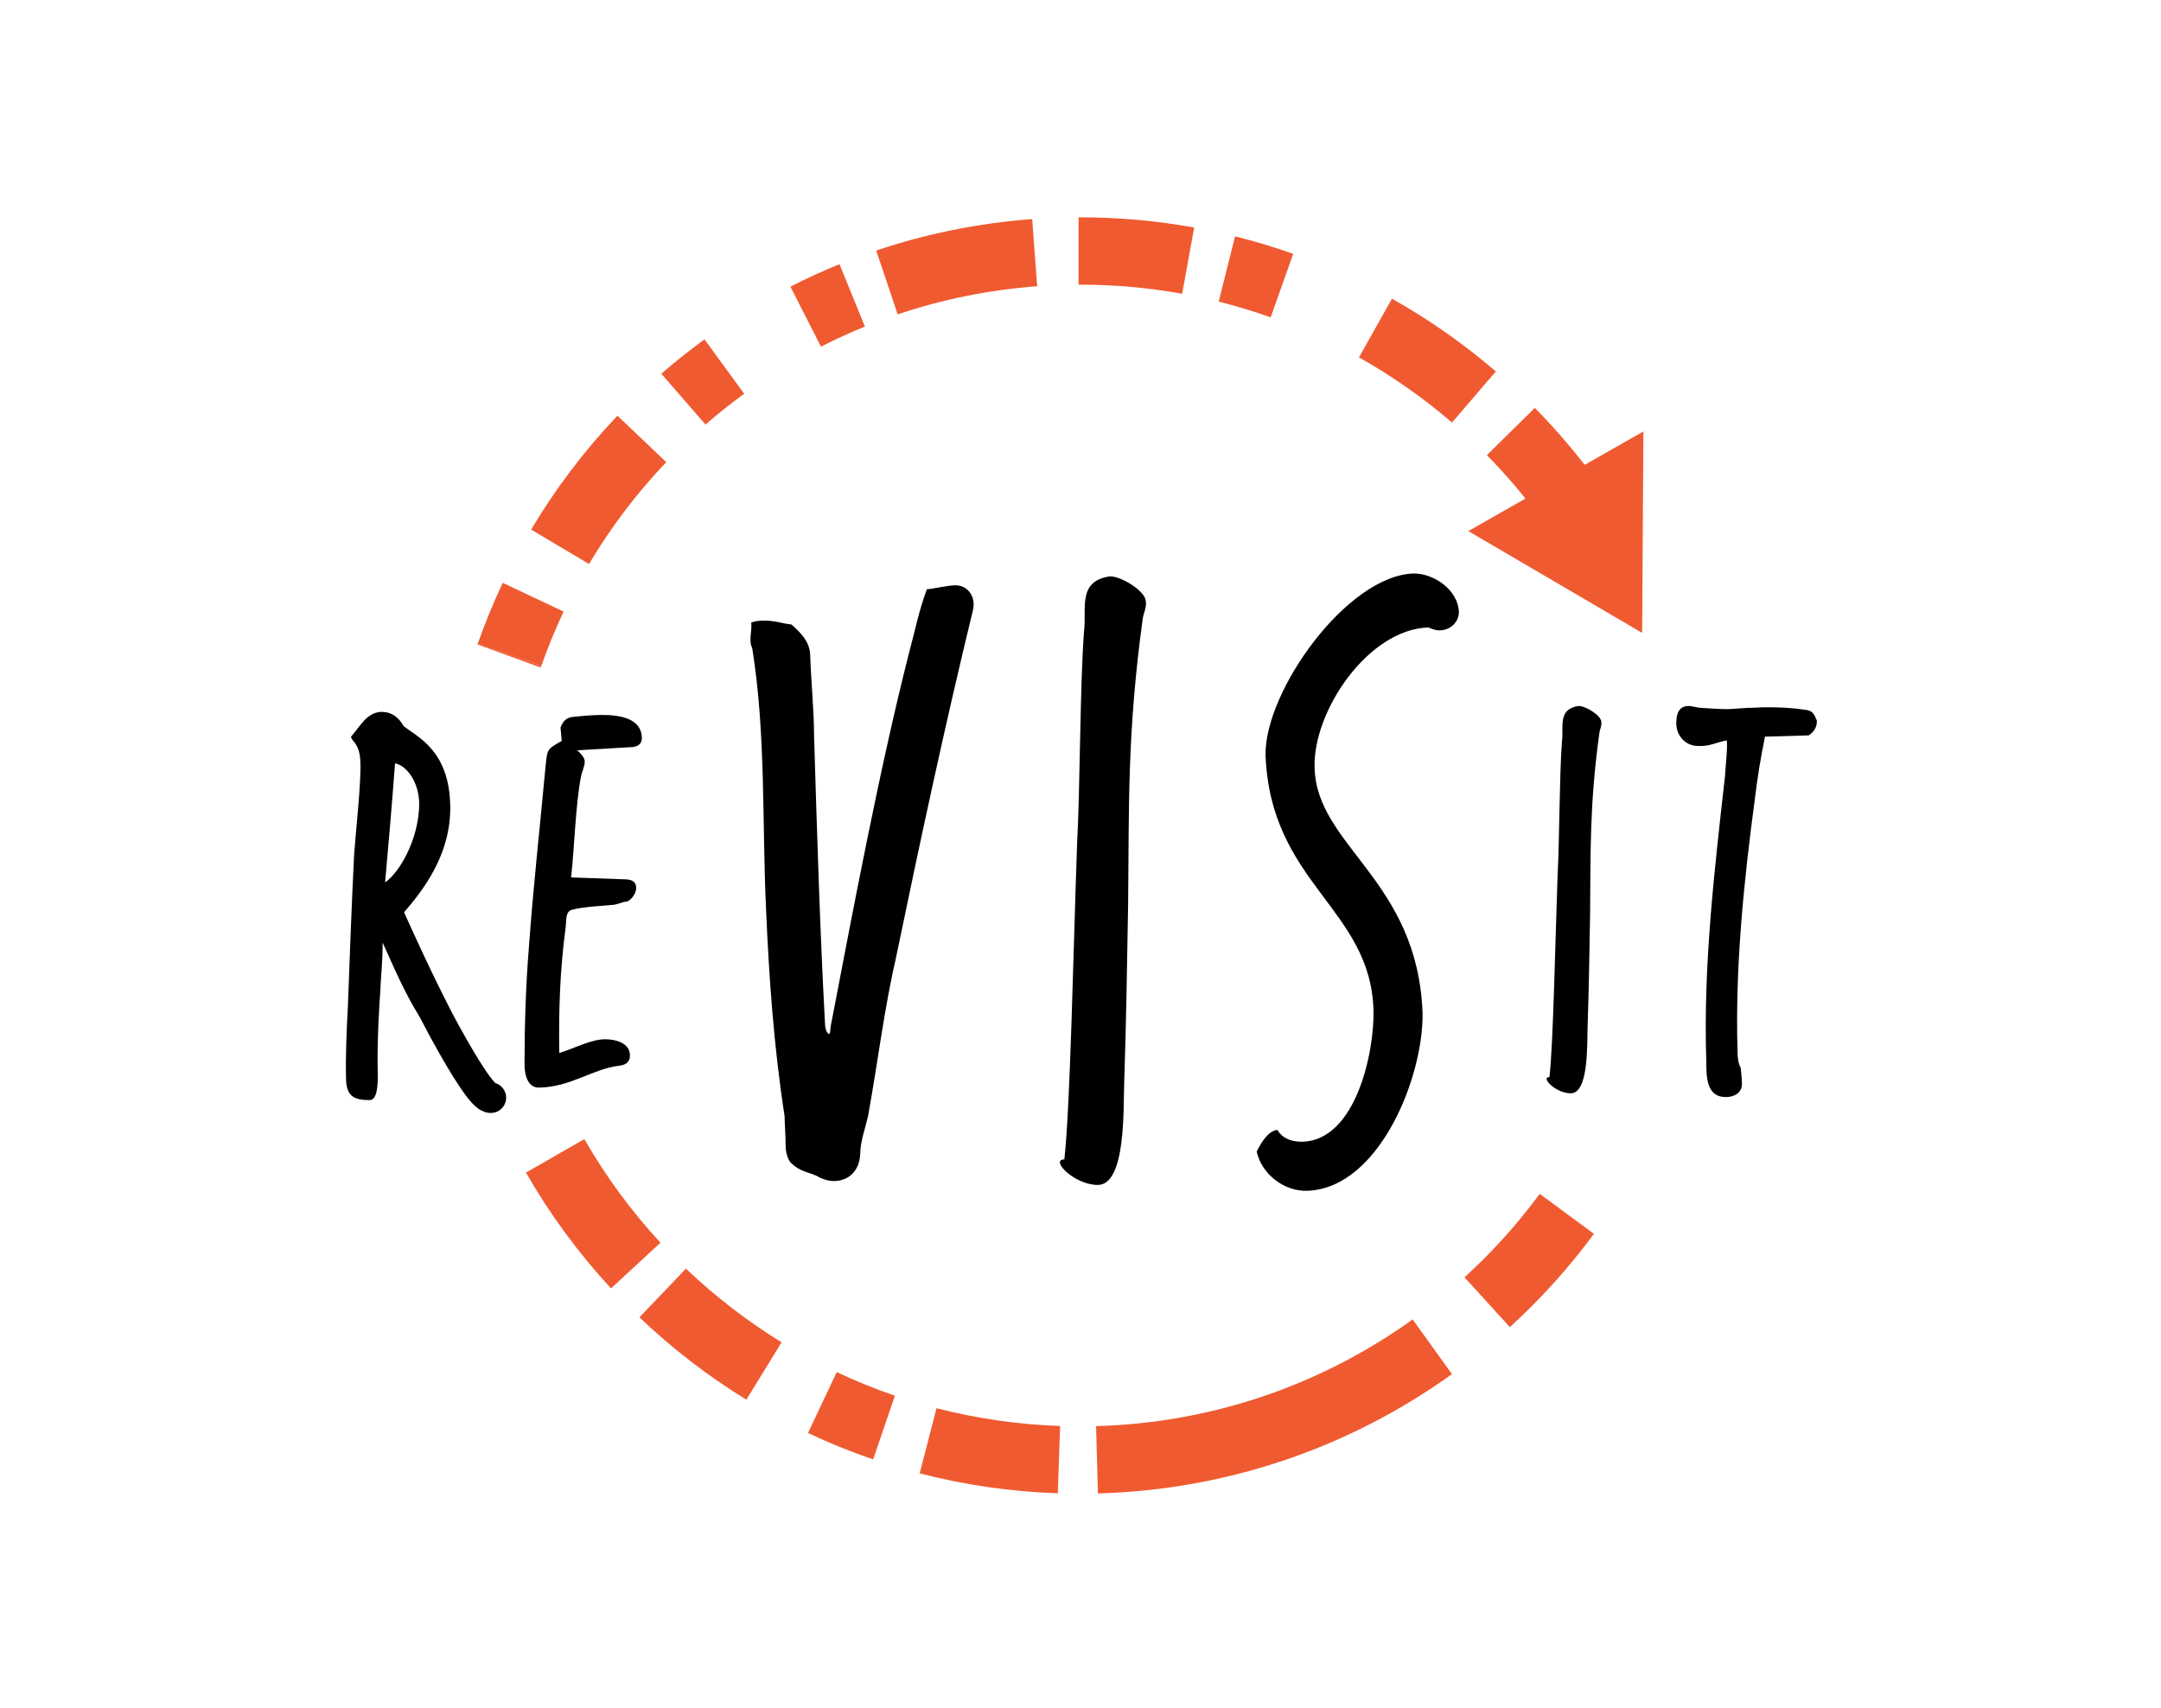
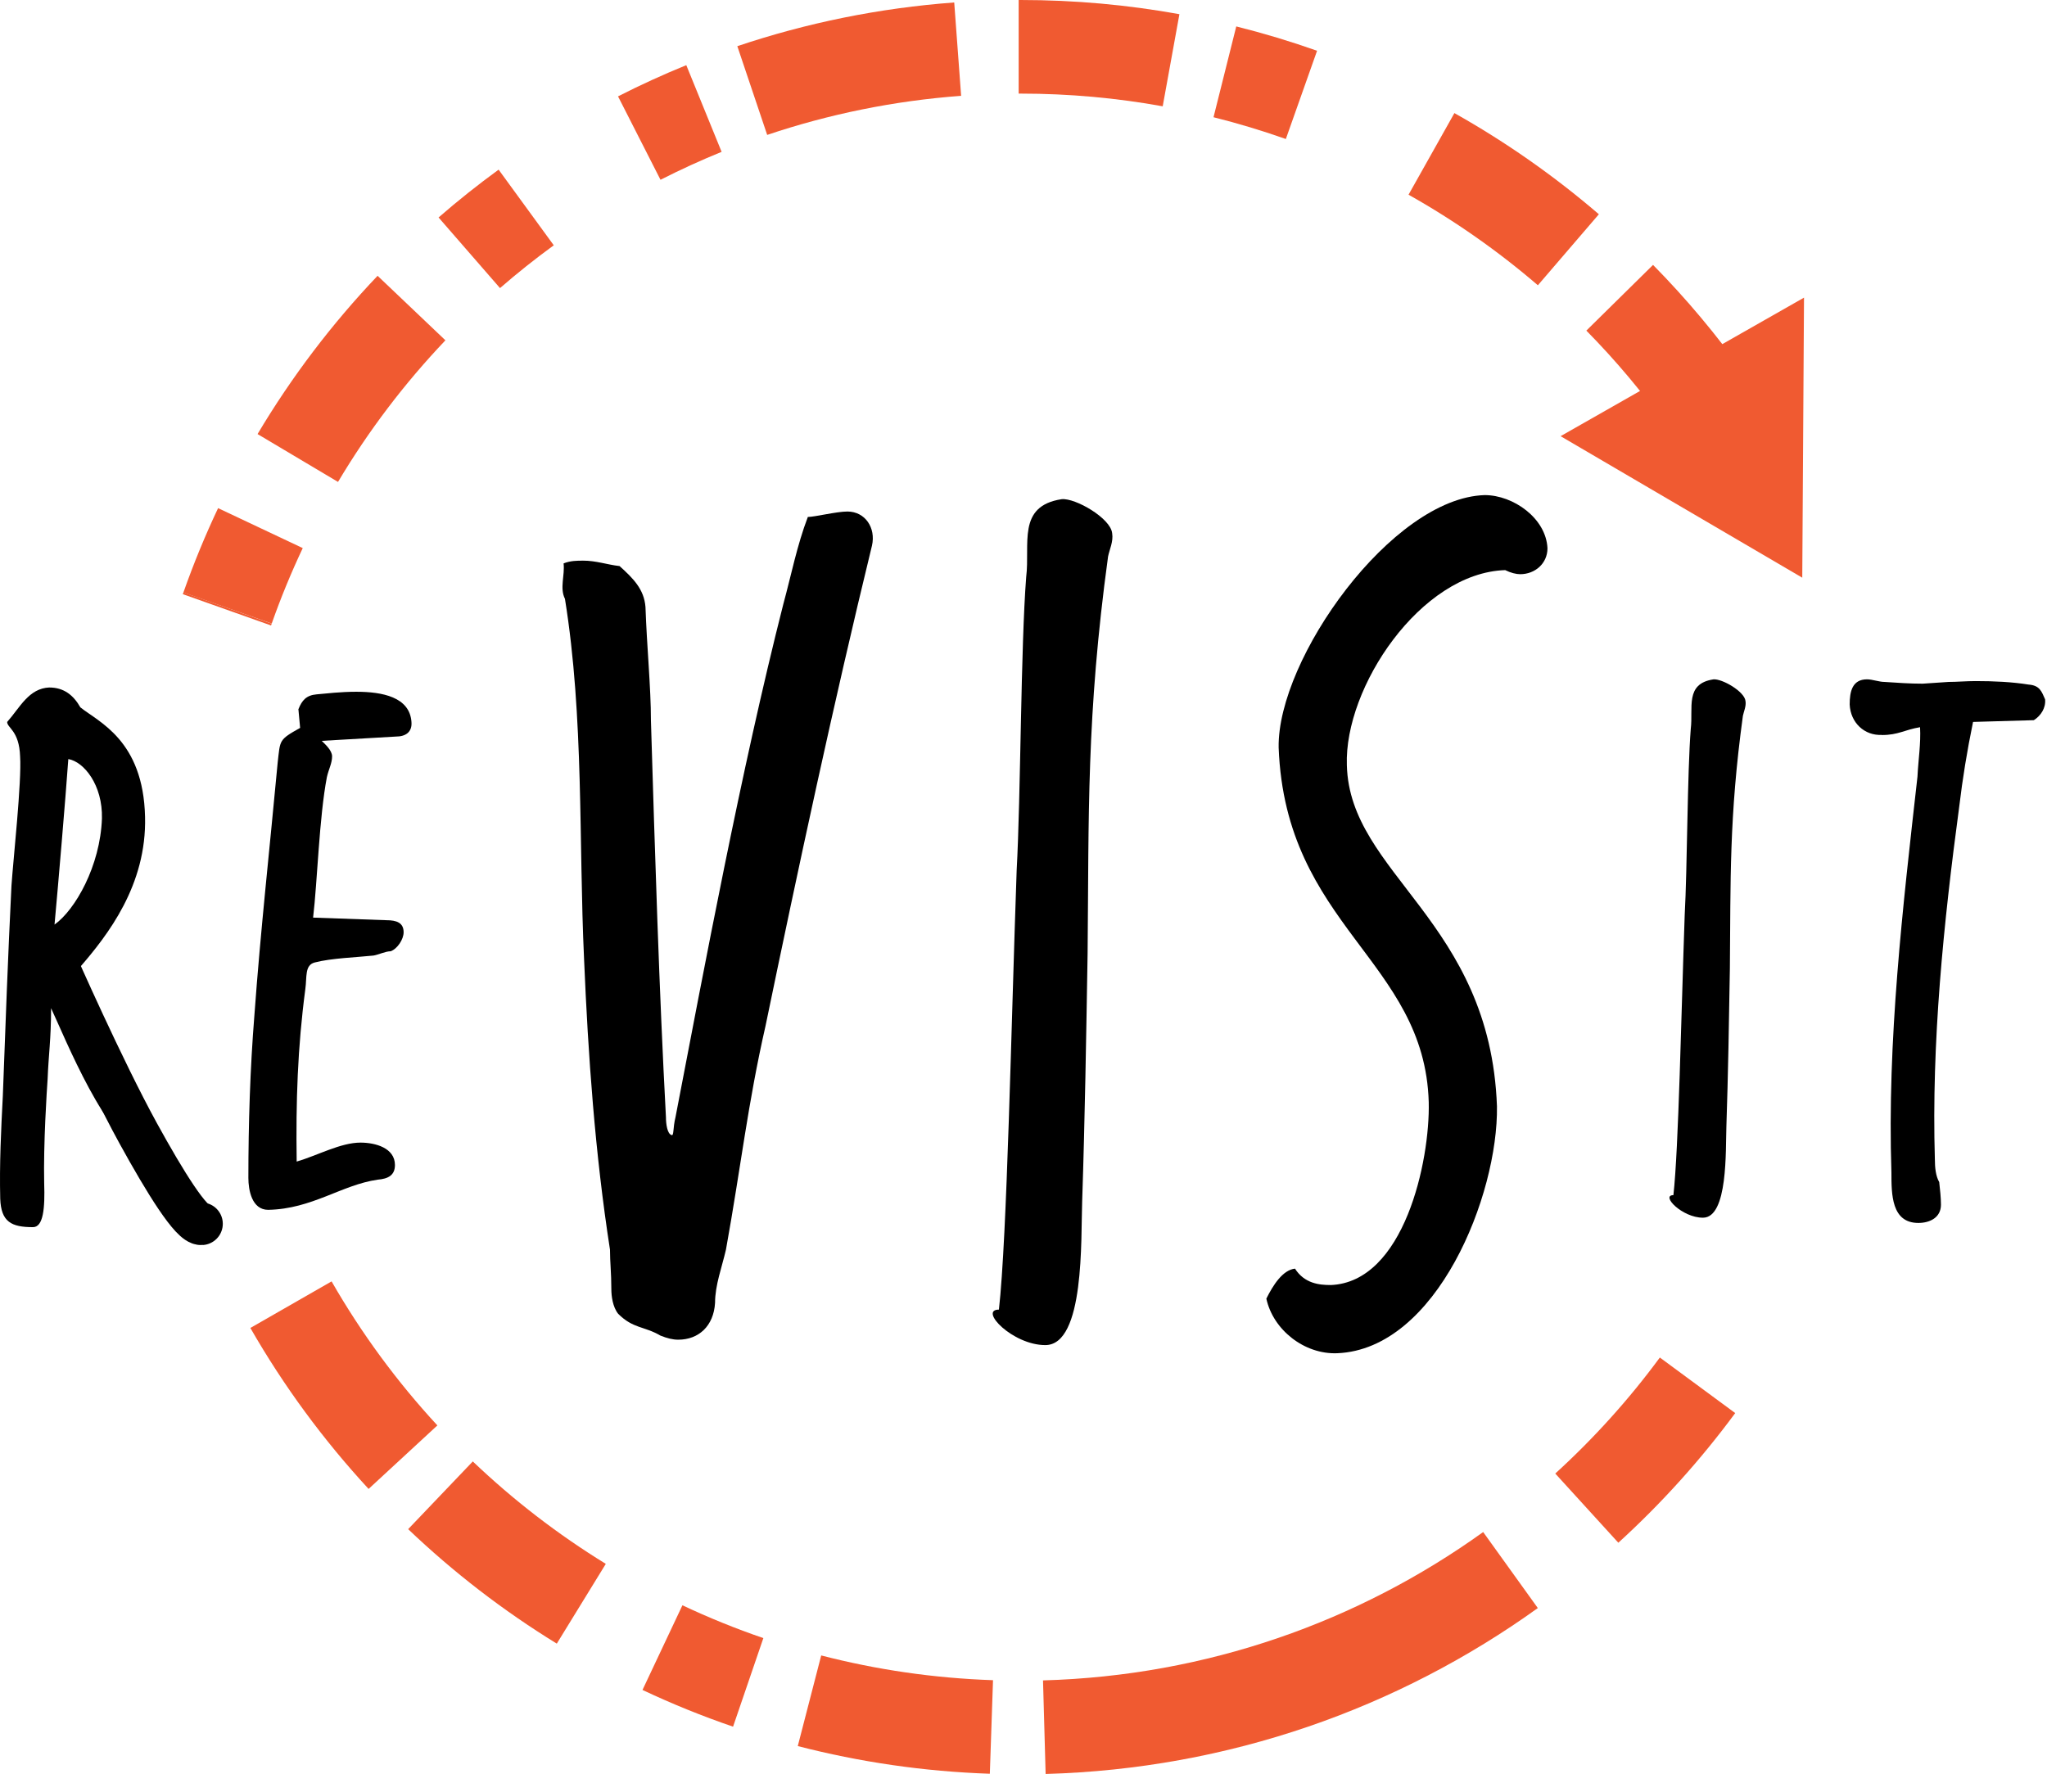
- <svg xmlns="http://www.w3.org/2000/svg" width="706" height="558" viewBox="0 0 706 558" fill="none">
-   <path d="M249.923 202.76C253.133 202.76 255.693 203.72 258.583 204.04C261.793 206.93 264.353 209.49 264.673 213.66C264.993 222.96 265.953 232.58 265.953 240.27C266.913 272.01 267.873 303.44 269.483 333.58C269.483 335.18 269.803 337.43 270.763 337.75C271.403 338.07 271.083 336.15 271.723 333.58C278.453 298.63 287.113 252.13 297.053 213.02C298.973 205.97 300.263 199.23 302.823 192.5C304.423 192.5 309.553 191.22 312.123 191.22C316.293 191.22 318.853 195.07 317.893 199.24C308.913 236.11 300.583 274.91 292.883 312.11C288.713 330.39 287.113 345.14 283.583 364.7C282.623 368.87 281.023 373.04 281.023 377.2C280.703 382.65 277.173 385.86 272.363 385.86C271.083 385.86 269.803 385.54 268.193 384.9C264.343 382.65 261.783 383.3 258.253 379.77C256.973 378.17 256.653 375.6 256.653 374C256.653 370.15 256.333 367.59 256.333 364.7C252.803 341.93 251.203 319.17 250.243 296.4C248.963 268.82 250.243 239.65 245.753 211.75C244.473 209.18 245.753 206.3 245.433 203.41C247.033 202.77 248.643 202.77 249.923 202.77V202.76Z" fill="black" />
-   <path d="M351.893 275.54C352.853 258.23 352.853 222.95 354.133 206.6C355.093 198.9 351.893 189.93 362.473 188.32C365.683 188 374.013 192.81 374.333 196.34C374.653 198.26 373.693 200.19 373.373 201.79C368.243 239.31 368.883 262.71 368.563 295.1C368.243 314.34 367.923 334.22 367.283 353.46C366.963 362.12 367.923 387.13 358.623 387.13C350.923 387.13 342.913 378.79 347.723 378.79C349.643 361.8 350.613 311.77 351.893 275.54Z" fill="black" />
-   <path d="M425.633 373.02C442.953 372.38 449.043 343.84 448.723 330.05C447.763 296.7 415.053 288.69 413.453 246.68C413.133 225.84 440.063 188 461.873 187.36C468.603 187.36 476.303 192.81 476.623 199.86C476.623 203.39 473.733 205.95 470.213 205.95C469.253 205.95 467.973 205.63 466.683 204.99C446.803 205.63 428.843 232.57 429.483 250.84C430.123 276.49 463.153 287.39 464.753 331C465.073 351.84 450.643 388.08 427.233 389.04C419.533 389.36 412.163 383.59 410.563 376.21C412.163 373 414.413 369.48 417.293 369.16C419.543 372.69 423.063 373.01 425.633 373.01V373.02Z" fill="black" />
-   <path d="M508.863 286.17C509.473 275.15 509.473 252.7 510.293 242.3C510.903 237.4 508.863 231.69 515.603 230.67C517.643 230.47 522.953 233.53 523.153 235.77C523.353 236.99 522.743 238.22 522.543 239.24C519.273 263.11 519.683 278.01 519.483 298.62C519.283 310.86 519.073 323.51 518.663 335.76C518.463 341.27 519.073 357.19 513.153 357.19C508.253 357.19 503.153 351.89 506.213 351.89C507.433 341.07 508.053 309.24 508.863 286.18V286.17Z" fill="black" />
-   <path d="M555.183 243.72C551.103 243.92 547.833 240.86 547.633 236.58C547.633 233.52 548.243 230.66 551.713 230.66C552.933 230.66 554.573 231.27 555.793 231.27C558.853 231.47 561.713 231.68 564.773 231.68L570.893 231.27C572.933 231.27 574.973 231.07 577.223 231.07C581.513 231.07 585.793 231.27 589.673 231.89C592.323 232.09 592.733 233.52 593.553 235.36C593.753 237.4 592.533 239.24 590.903 240.26L576.623 240.67C575.193 247.61 574.173 253.93 573.363 260.67C569.693 288.01 566.833 315.97 567.653 343.52C567.653 345.36 567.853 347.4 568.673 348.82C568.873 350.66 569.083 352.49 569.083 354.13C569.083 357.19 566.433 358.42 563.773 358.42C557.443 358.42 557.443 351.69 557.443 346.59C556.423 315.57 560.093 284.35 563.563 253.54C563.763 249.46 564.383 245.79 564.173 241.91C560.503 242.52 559.073 243.75 555.193 243.75L555.183 243.72Z" fill="black" />
-   <path d="M124.593 232.58C128.033 232.58 130.263 234.4 131.883 237.24C136.133 240.68 146.673 244.94 147.083 262.97C147.493 278.98 138.373 290.73 131.683 298.43C132.693 299.44 136.753 310.38 137.153 311.4C142.423 323.56 149.513 336.12 150.933 338.75C151.743 340.57 149.713 341.38 147.893 341.38H146.683C138.373 340.16 128.243 314.84 125.003 307.95C125.003 315.24 124.393 319.09 124.193 324.56C123.993 327.4 123.183 339.76 123.383 349.08C123.583 354.96 123.183 359.41 120.753 359.41C115.683 359.41 113.253 358.19 113.053 352.72C112.853 344.61 113.253 336.51 113.663 328.61C114.273 311.99 114.883 295.58 115.693 279.17C116.103 273.09 118.123 254.65 117.723 248.78C117.523 242.7 114.683 242.09 114.683 240.68C117.723 237.24 119.753 232.78 124.613 232.57L124.593 232.58ZM136.953 263.38C137.153 255.48 132.703 250.01 129.053 249.4C128.443 258.11 126.623 279.59 125.813 288.3C130.673 284.85 136.553 274.52 136.953 263.38Z" fill="black" />
-   <path d="M183.143 237.64C183.953 235.61 184.963 234.4 187.393 234.19C189.623 233.99 193.063 233.58 196.713 233.58C202.793 233.58 209.273 234.8 209.683 240.67C209.883 243.1 208.263 244.11 206.033 244.11L188.603 245.12C189.413 245.93 191.033 247.35 191.033 248.77C191.033 250.39 190.223 251.81 189.813 253.63C187.993 263.15 187.583 278.15 186.573 286.66L203.793 287.27C206.223 287.27 207.843 287.88 207.843 290.11C207.843 291.73 206.423 293.96 204.803 294.57C203.583 294.57 201.963 295.38 200.753 295.58C196.903 295.99 190.823 296.19 186.973 297.2C184.543 297.81 185.153 300.64 184.743 303.48C182.923 317.26 182.513 329.82 182.713 344C187.573 342.58 193.043 339.54 197.703 339.54C201.143 339.54 205.803 340.76 205.803 344.81C205.803 347.24 204.183 348.05 201.753 348.25C193.243 349.47 186.353 355.14 176.023 355.34C172.173 355.34 171.363 350.68 171.363 347.84C171.363 335.08 171.773 322.11 172.783 309.55C174.203 289.9 176.433 269.84 178.253 250.18C178.863 244.91 178.453 244.91 183.523 242.07L183.113 237.61L183.143 237.64Z" fill="black" />
-   <path d="M126.093 297.06C126.093 297.06 137.123 322.14 145.493 337.39C151.793 348.85 157.983 358.83 160.353 358.62" fill="black" />
-   <path d="M126.093 297.06C126.093 297.06 137.123 322.14 145.493 337.39C151.793 348.85 157.983 358.83 160.353 358.62" stroke="black" stroke-width="10" stroke-linecap="round" stroke-linejoin="round" />
-   <path d="M166.323 214.32C166.373 214.18 166.423 214.04 166.473 213.9" stroke="#F05A31" stroke-width="22" stroke-miterlimit="10" />
-   <path d="M207.693 413.47C197.643 402.59 188.793 390.57 181.373 377.63" stroke="#F05A31" stroke-width="22" stroke-miterlimit="10" />
-   <path d="M249.593 447.92C237.663 440.59 226.573 432.04 216.503 422.43" stroke="#F05A31" stroke-width="22" stroke-miterlimit="10" />
-   <path d="M288.813 466.4C281.913 464.04 275.193 461.31 268.663 458.23" stroke="#F05A31" stroke-width="22" stroke-miterlimit="10" />
-   <path d="M345.963 476.88C331.253 476.38 316.943 474.27 303.213 470.72" stroke="#F05A31" stroke-width="22" stroke-miterlimit="10" />
-   <path d="M467.933 440C436.933 462.28 399.213 475.79 358.393 476.93" stroke="#F05A31" stroke-width="22" stroke-miterlimit="10" />
-   <path d="M511.883 396.58C504.173 407.04 495.453 416.71 485.863 425.45" stroke="#F05A31" stroke-width="22" stroke-miterlimit="10" />
-   <path d="M493.593 140.98C500.973 148.47 507.753 156.56 513.863 165.15" stroke="#F05A31" stroke-width="22" stroke-miterlimit="10" />
-   <path d="M479.703 173.51L536.493 206.77L536.903 140.95L479.703 173.51Z" fill="#F05A31" />
-   <path d="M449.363 107.17C460.843 113.62 471.613 121.18 481.533 129.7" stroke="#F05A31" stroke-width="22" stroke-miterlimit="10" />
-   <path d="M400.823 87.88C406.933 89.41 412.933 91.22 418.813 93.3" stroke="#F05A31" stroke-width="22" stroke-miterlimit="10" />
-   <path d="M352.363 82C352.513 82 352.663 82 352.813 82C364.883 82 376.703 83.08 388.173 85.16" stroke="#F05A31" stroke-width="22" stroke-miterlimit="10" />
-   <path d="M289.763 92.28C305.093 87.12 321.273 83.79 338.033 82.55" stroke="#F05A31" stroke-width="22" stroke-miterlimit="10" />
-   <path d="M263.213 103.45C268.163 100.93 273.233 98.61 278.413 96.5" stroke="#F05A31" stroke-width="22" stroke-miterlimit="10" />
-   <path d="M223.273 130.41C227.573 126.67 232.033 123.12 236.643 119.76" stroke="#F05A31" stroke-width="22" stroke-miterlimit="10" />
-   <path d="M182.973 178.64C190.553 165.9 199.533 154.08 209.693 143.4" stroke="#F05A31" stroke-width="22" stroke-miterlimit="10" />
-   <path d="M166.473 213.9C168.733 207.48 171.313 201.22 174.193 195.12" stroke="#F05A31" stroke-width="22" stroke-miterlimit="10" />
+ <svg xmlns="http://www.w3.org/2000/svg" width="481" height="421" viewBox="0 0 481 421" fill="none">
+   <path d="M136.923 131.76C140.133 131.76 142.693 132.72 145.583 133.04C148.793 135.93 151.353 138.49 151.673 142.66C151.993 151.96 152.953 161.58 152.953 169.27C153.913 201.01 154.873 232.44 156.483 262.58C156.483 264.18 156.803 266.43 157.763 266.75C158.403 267.07 158.083 265.15 158.723 262.58C165.453 227.63 174.113 181.13 184.053 142.02C185.973 134.97 187.263 128.23 189.823 121.5C191.423 121.5 196.553 120.22 199.123 120.22C203.293 120.22 205.853 124.07 204.893 128.24C195.913 165.11 187.583 203.91 179.883 241.11C175.713 259.39 174.113 274.14 170.583 293.7C169.623 297.87 168.023 302.04 168.023 306.2C167.703 311.65 164.173 314.86 159.363 314.86C158.083 314.86 156.803 314.54 155.193 313.9C151.343 311.65 148.783 312.3 145.253 308.77C143.973 307.17 143.653 304.6 143.653 303C143.653 299.15 143.333 296.59 143.333 293.7C139.803 270.93 138.203 248.17 137.243 225.4C135.963 197.82 137.243 168.65 132.753 140.75C131.473 138.18 132.753 135.3 132.433 132.41C134.033 131.77 135.643 131.77 136.923 131.77V131.76Z" fill="black" />
+   <path d="M238.893 204.54C239.853 187.23 239.853 151.95 241.133 135.6C242.093 127.9 238.893 118.93 249.473 117.32C252.683 117 261.013 121.81 261.333 125.34C261.653 127.26 260.693 129.19 260.373 130.79C255.243 168.31 255.883 191.71 255.563 224.1C255.243 243.34 254.923 263.22 254.283 282.46C253.963 291.12 254.923 316.13 245.623 316.13C237.923 316.13 229.913 307.79 234.723 307.79C236.643 290.8 237.613 240.77 238.893 204.54Z" fill="black" />
+   <path d="M312.633 302.02C329.953 301.38 336.043 272.84 335.723 259.05C334.763 225.7 302.053 217.69 300.453 175.68C300.133 154.84 327.063 117 348.873 116.36C355.603 116.36 363.303 121.81 363.623 128.86C363.623 132.39 360.733 134.95 357.213 134.95C356.253 134.95 354.973 134.63 353.683 133.99C333.803 134.63 315.843 161.57 316.483 179.84C317.123 205.49 350.153 216.39 351.753 260C352.073 280.84 337.643 317.08 314.233 318.04C306.533 318.36 299.163 312.59 297.563 305.21C299.163 302 301.413 298.48 304.293 298.16C306.543 301.69 310.063 302.01 312.633 302.01V302.02Z" fill="black" />
+   <path d="M395.863 215.17C396.473 204.15 396.473 181.7 397.293 171.3C397.903 166.4 395.863 160.69 402.603 159.67C404.643 159.47 409.953 162.53 410.153 164.77C410.353 165.99 409.743 167.22 409.543 168.24C406.273 192.11 406.683 207.01 406.483 227.62C406.283 239.86 406.073 252.51 405.663 264.76C405.463 270.27 406.073 286.19 400.153 286.19C395.253 286.19 390.153 280.89 393.213 280.89C394.433 270.07 395.053 238.24 395.863 215.18V215.17Z" fill="black" />
+   <path d="M442.183 172.72C438.103 172.92 434.833 169.86 434.633 165.58C434.633 162.52 435.243 159.66 438.713 159.66C439.933 159.66 441.573 160.27 442.793 160.27C445.853 160.47 448.713 160.68 451.773 160.68L457.893 160.27C459.933 160.27 461.973 160.07 464.223 160.07C468.513 160.07 472.793 160.27 476.673 160.89C479.323 161.09 479.733 162.52 480.553 164.36C480.753 166.4 479.533 168.24 477.903 169.26L463.623 169.67C462.193 176.61 461.173 182.93 460.363 189.67C456.693 217.01 453.833 244.97 454.653 272.52C454.653 274.36 454.853 276.4 455.673 277.82C455.873 279.66 456.083 281.49 456.083 283.13C456.083 286.19 453.433 287.42 450.773 287.42C444.443 287.42 444.443 280.69 444.443 275.59C443.423 244.57 447.093 213.35 450.563 182.54C450.763 178.46 451.383 174.79 451.173 170.91C447.503 171.52 446.073 172.75 442.193 172.75L442.183 172.72Z" fill="black" />
+   <path d="M11.593 161.58C15.033 161.58 17.263 163.4 18.883 166.24C23.133 169.68 33.673 173.94 34.083 191.97C34.493 207.98 25.373 219.73 18.683 227.43C19.693 228.44 23.753 239.38 24.153 240.4C29.423 252.56 36.513 265.12 37.933 267.75C38.743 269.57 36.713 270.38 34.893 270.38H33.683C25.373 269.16 15.243 243.84 12.003 236.95C12.003 244.24 11.393 248.09 11.193 253.56C10.993 256.4 10.183 268.76 10.383 278.08C10.583 283.96 10.183 288.41 7.753 288.41C2.683 288.41 0.253 287.19 0.053 281.72C-0.147 273.61 0.253 265.51 0.663 257.61C1.273 240.99 1.883 224.58 2.693 208.17C3.103 202.09 5.123 183.65 4.723 177.78C4.523 171.7 1.683 171.09 1.683 169.68C4.723 166.24 6.753 161.78 11.613 161.57L11.593 161.58ZM23.953 192.38C24.153 184.48 19.703 179.01 16.053 178.4C15.443 187.11 13.623 208.59 12.813 217.3C17.673 213.85 23.553 203.52 23.953 192.38Z" fill="black" />
+   <path d="M70.143 166.64C70.953 164.61 71.963 163.4 74.393 163.19C76.623 162.99 80.063 162.58 83.713 162.58C89.793 162.58 96.273 163.8 96.683 169.67C96.883 172.1 95.263 173.11 93.033 173.11L75.603 174.12C76.413 174.93 78.033 176.35 78.033 177.77C78.033 179.39 77.223 180.81 76.813 182.63C74.993 192.15 74.583 207.15 73.573 215.66L90.793 216.27C93.223 216.27 94.843 216.88 94.843 219.11C94.843 220.73 93.423 222.96 91.803 223.57C90.583 223.57 88.963 224.38 87.753 224.58C83.903 224.99 77.823 225.19 73.973 226.2C71.543 226.81 72.153 229.64 71.743 232.48C69.923 246.26 69.513 258.82 69.713 273C74.573 271.58 80.043 268.54 84.703 268.54C88.143 268.54 92.803 269.76 92.803 273.81C92.803 276.24 91.183 277.05 88.753 277.25C80.243 278.47 73.353 284.14 63.023 284.34C59.173 284.34 58.363 279.68 58.363 276.84C58.363 264.08 58.773 251.11 59.783 238.55C61.203 218.9 63.433 198.84 65.253 179.18C65.863 173.91 65.453 173.91 70.523 171.07L70.113 166.61L70.143 166.64Z" fill="black" />
+   <path d="M13.093 226.06C13.093 226.06 24.123 251.14 32.493 266.39C38.793 277.85 44.983 287.83 47.353 287.62" fill="black" />
+   <path d="M13.093 226.06C13.093 226.06 24.123 251.14 32.493 266.39C38.793 277.85 44.983 287.83 47.353 287.62" stroke="black" stroke-width="10" stroke-linecap="round" stroke-linejoin="round" />
+   <path d="M53.323 143.32C53.373 143.18 53.423 143.04 53.473 142.9" stroke="#F05A31" stroke-width="22" stroke-miterlimit="10" />
+   <path d="M94.693 342.47C84.643 331.59 75.793 319.57 68.373 306.63" stroke="#F05A31" stroke-width="22" stroke-miterlimit="10" />
+   <path d="M136.593 376.92C124.663 369.59 113.573 361.04 103.503 351.43" stroke="#F05A31" stroke-width="22" stroke-miterlimit="10" />
+   <path d="M175.813 395.4C168.913 393.04 162.193 390.31 155.663 387.23" stroke="#F05A31" stroke-width="22" stroke-miterlimit="10" />
+   <path d="M232.963 405.88C218.253 405.38 203.943 403.27 190.213 399.72" stroke="#F05A31" stroke-width="22" stroke-miterlimit="10" />
+   <path d="M354.933 369C323.933 391.28 286.213 404.79 245.393 405.93" stroke="#F05A31" stroke-width="22" stroke-miterlimit="10" />
+   <path d="M398.883 325.58C391.173 336.04 382.453 345.71 372.863 354.45" stroke="#F05A31" stroke-width="22" stroke-miterlimit="10" />
+   <path d="M380.593 69.98C387.973 77.47 394.753 85.56 400.863 94.15" stroke="#F05A31" stroke-width="22" stroke-miterlimit="10" />
+   <path d="M366.703 102.51L423.493 135.77L423.903 69.95L366.703 102.51Z" fill="#F05A31" />
+   <path d="M336.363 36.17C347.843 42.62 358.613 50.18 368.533 58.7" stroke="#F05A31" stroke-width="22" stroke-miterlimit="10" />
+   <path d="M287.823 16.88C293.933 18.41 299.933 20.22 305.813 22.3" stroke="#F05A31" stroke-width="22" stroke-miterlimit="10" />
+   <path d="M239.363 11C239.513 11 239.663 11 239.813 11C251.883 11 263.703 12.08 275.173 14.16" stroke="#F05A31" stroke-width="22" stroke-miterlimit="10" />
+   <path d="M176.763 21.28C192.093 16.12 208.273 12.79 225.033 11.55" stroke="#F05A31" stroke-width="22" stroke-miterlimit="10" />
+   <path d="M150.213 32.45C155.163 29.93 160.233 27.61 165.413 25.5" stroke="#F05A31" stroke-width="22" stroke-miterlimit="10" />
+   <path d="M110.273 59.41C114.573 55.67 119.033 52.12 123.643 48.76" stroke="#F05A31" stroke-width="22" stroke-miterlimit="10" />
+   <path d="M69.973 107.64C77.553 94.9 86.533 83.08 96.693 72.4" stroke="#F05A31" stroke-width="22" stroke-miterlimit="10" />
+   <path d="M53.473 142.9C55.733 136.48 58.313 130.22 61.193 124.12" stroke="#F05A31" stroke-width="22" stroke-miterlimit="10" />
</svg>
